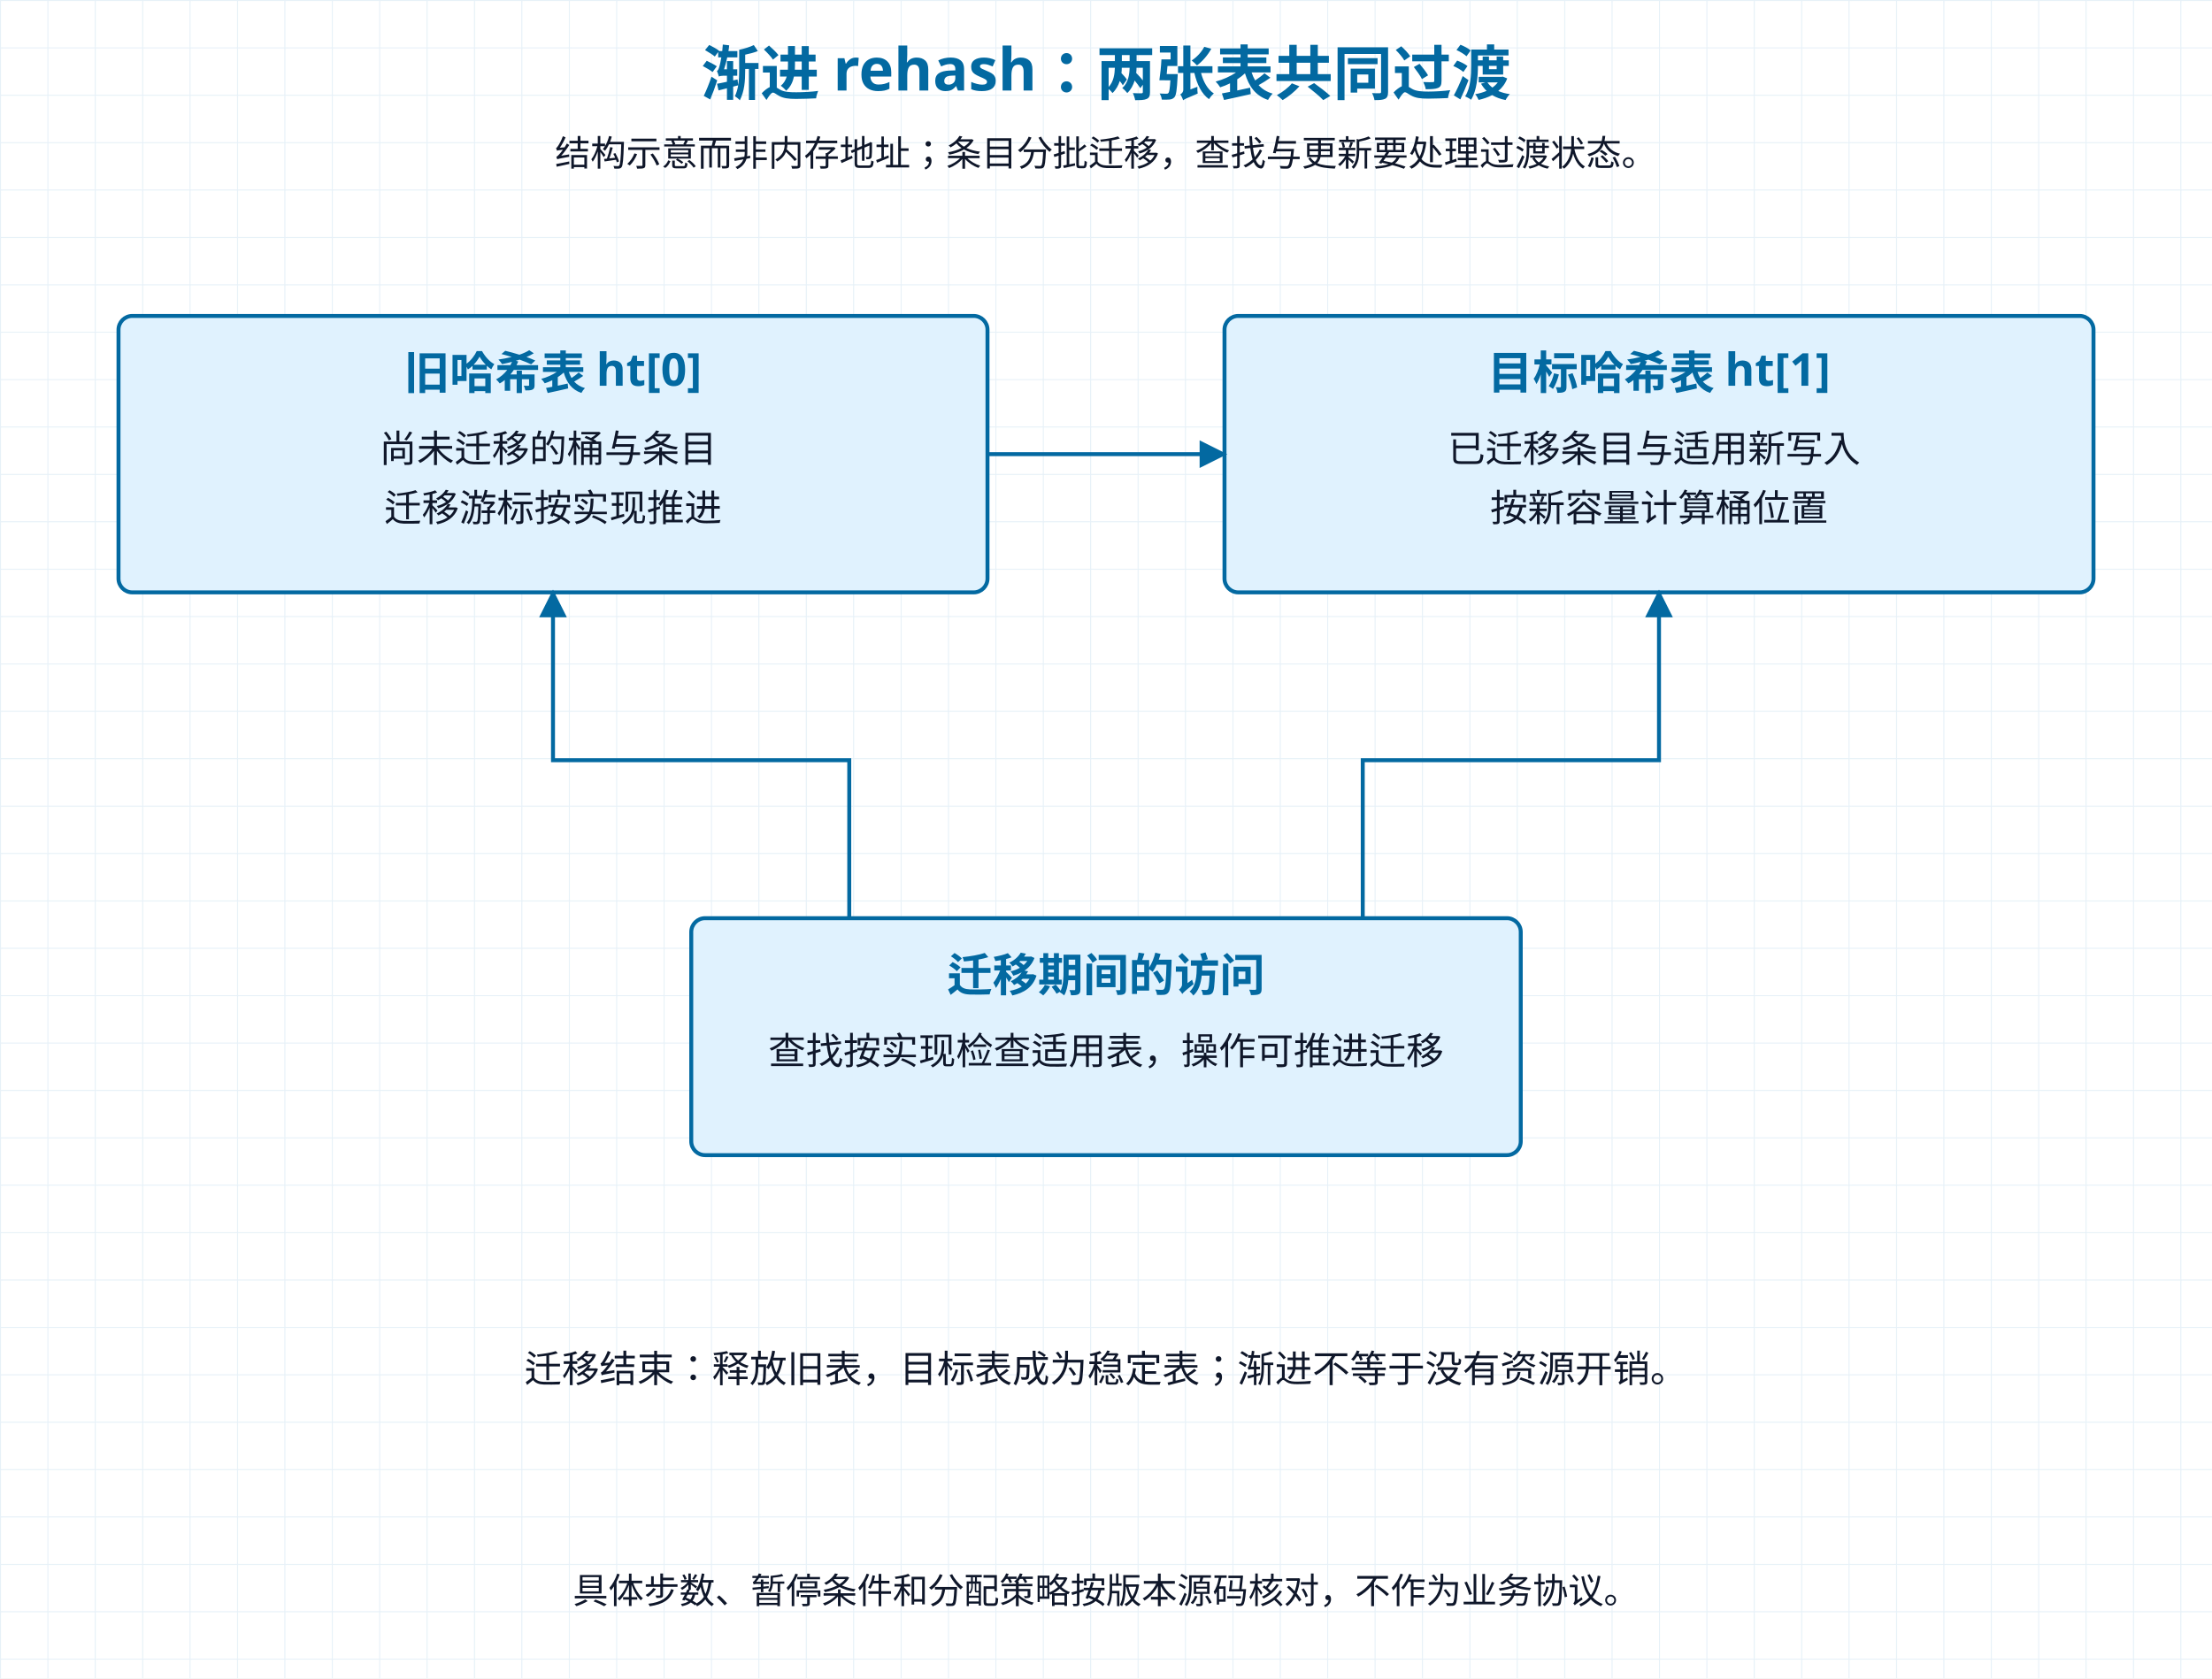
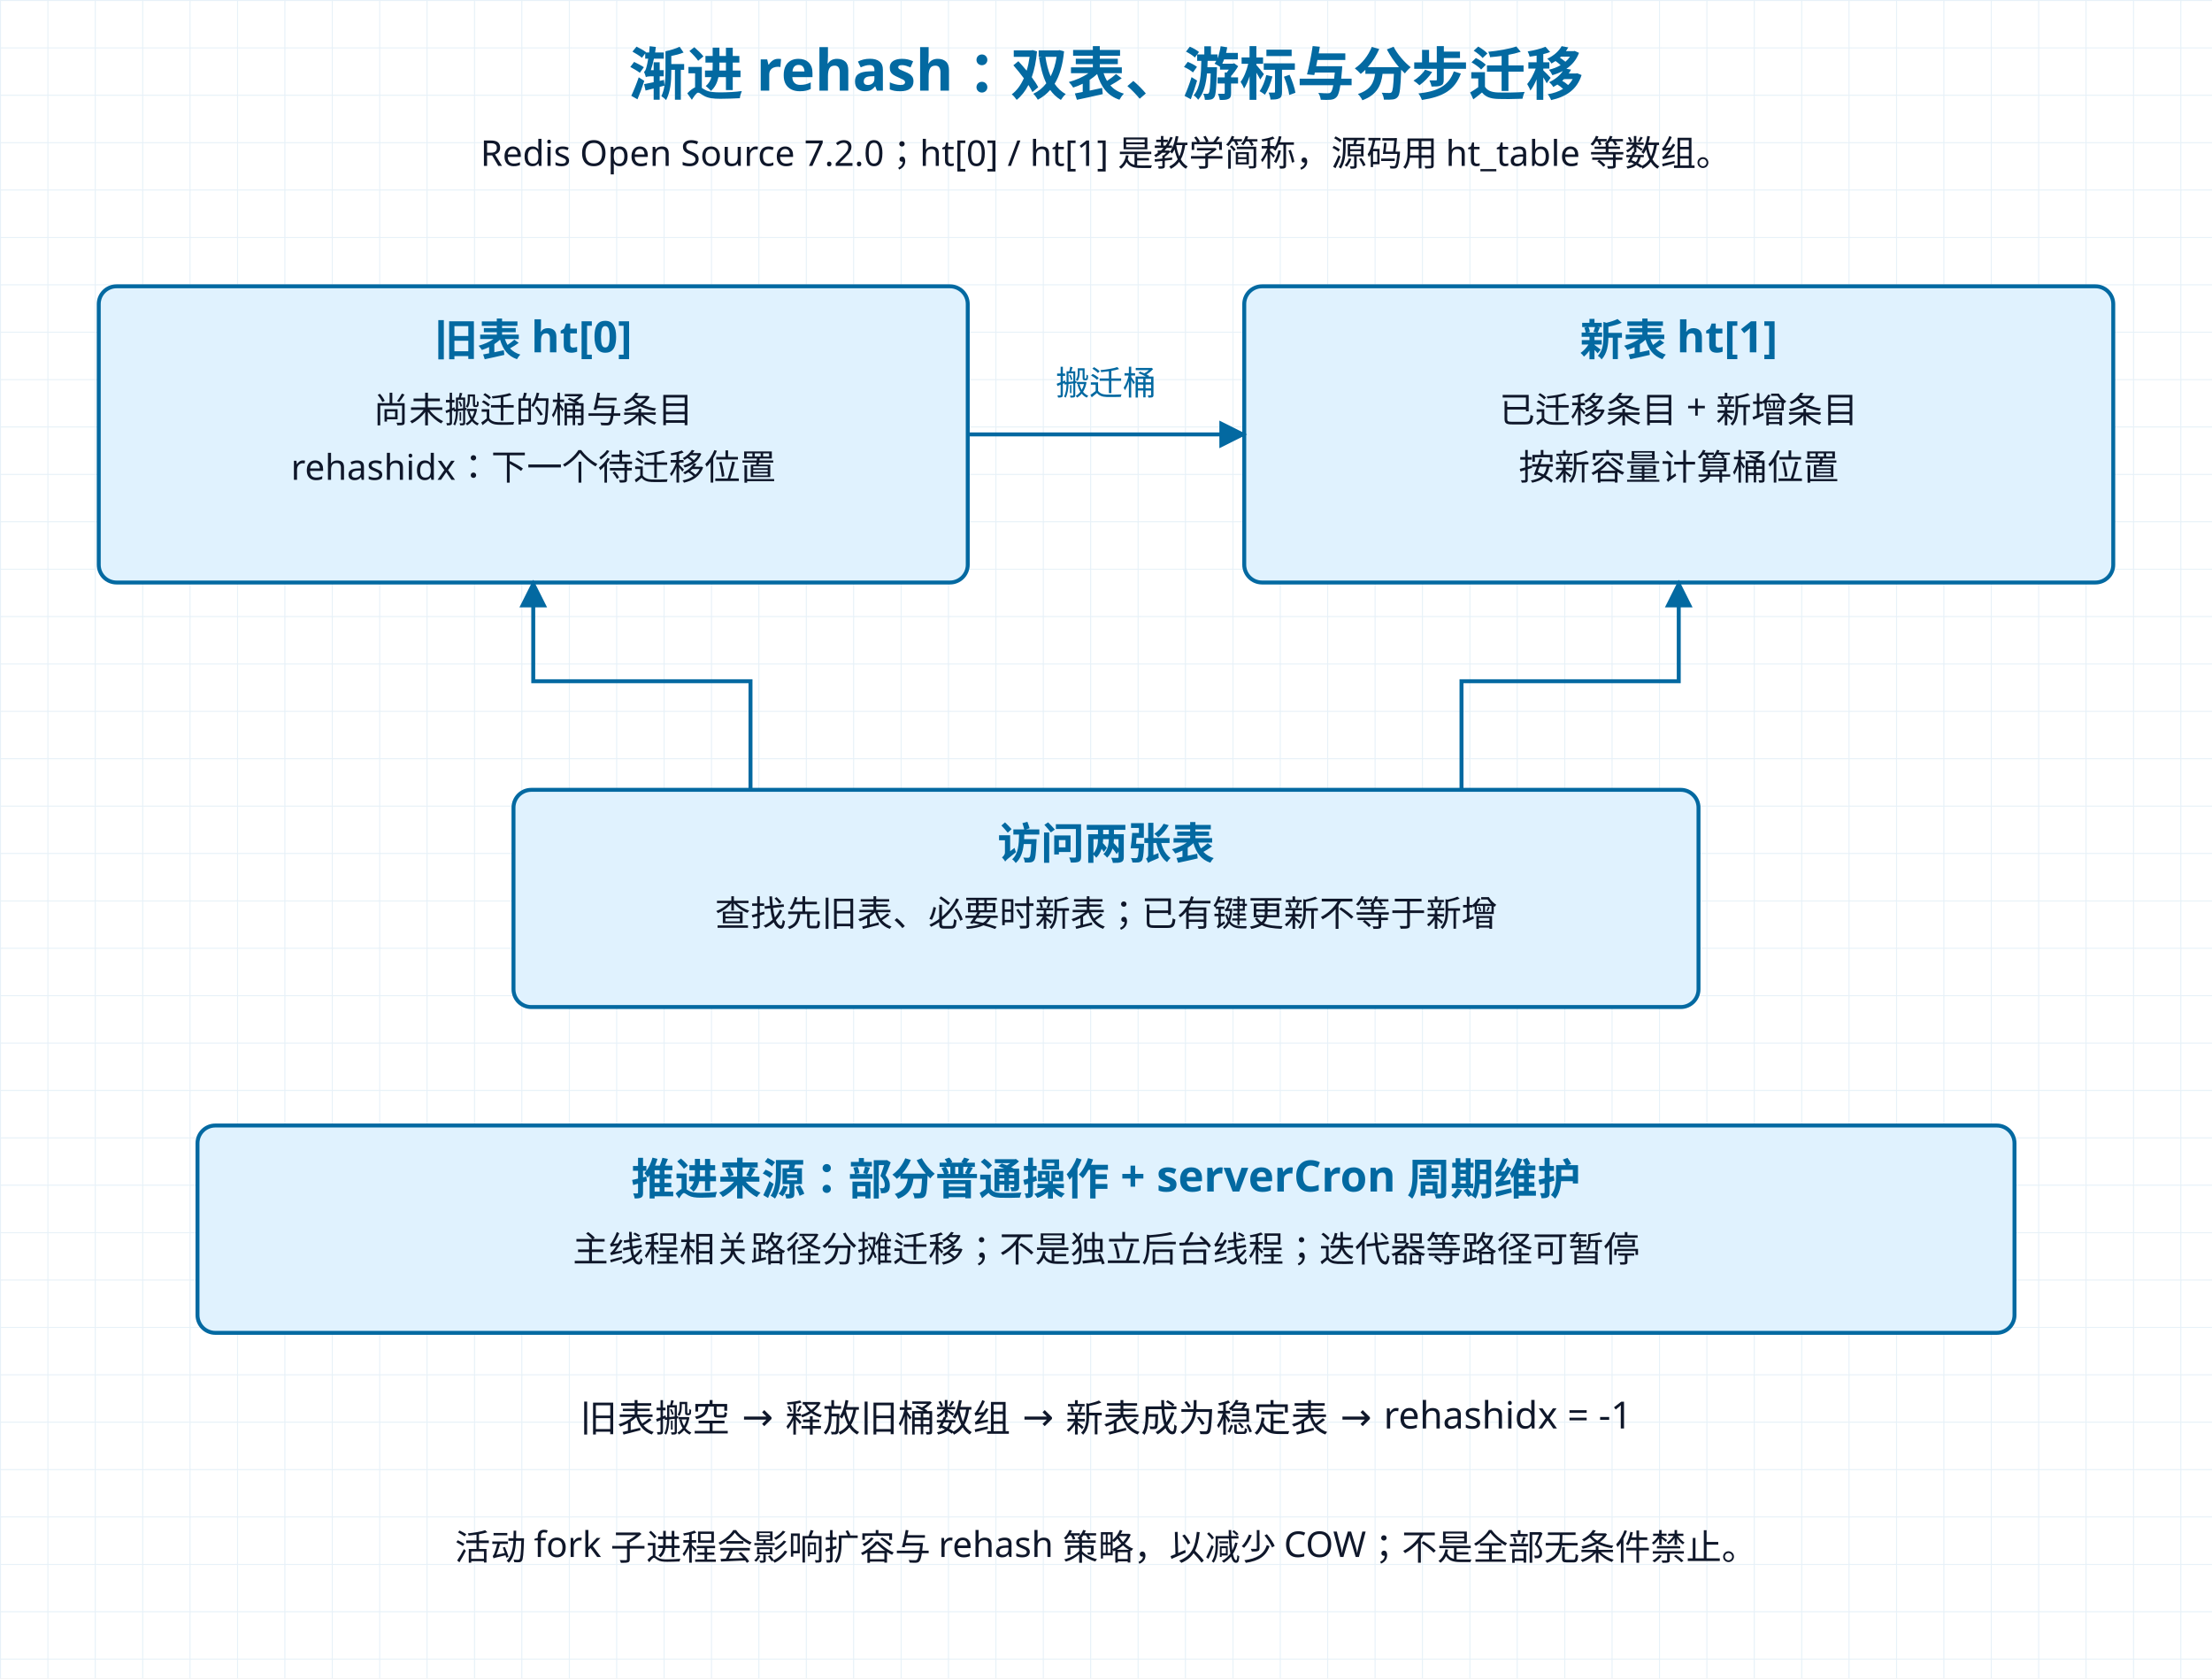
<svg xmlns="http://www.w3.org/2000/svg" width="1120" height="850" viewBox="0 0 1120 850" role="img" aria-labelledby="title desc">
  <defs>
    <pattern id="grid" width="24" height="24" patternUnits="userSpaceOnUse">
-       <path d="M24 0H0V24" fill="none" stroke="#E7F1F8" stroke-width="1" />
+       <path d="M24 0H0V24" fill="none" stroke="#E7F1F8" />
    </pattern>
    <marker id="arrow" viewBox="0 0 10 10" refX="9" refY="5" markerWidth="7" markerHeight="7" orient="auto">
      <path d="M0 0L10 5L0 10Z" fill="#0369A1" />
    </marker>
  </defs>
-   <rect width="100%" height="100%" fill="#FFFFFF" />
+   <rect width="100%" height="100%" fill="white" />
  <rect width="100%" height="100%" fill="url(#grid)" />
  <g font-family="Microsoft YaHei,Segoe UI,sans-serif">
-     <text x="560.0" y="48" text-anchor="middle" fill="#0369A1" font-size="30" font-weight="600">
-       <tspan x="560.0" dy="0">渐进 rehash：两张表共同过渡</tspan>
-     </text>
-     <text x="560.0" y="84" text-anchor="middle" fill="#0F172A" font-size="18" font-weight="400">
-       <tspan x="560.0" dy="0">结构示意而非内存地址；条目分批迁移，查找与更新要处理过渡状态。</tspan>
-     </text>
-     <rect x="60" y="160" width="440" height="140" rx="7" fill="#E0F2FE" stroke="#0369A1" stroke-width="2" />
-     <text x="280.0" y="197" text-anchor="middle" fill="#0369A1" font-size="23" font-weight="600">
-       <tspan x="280.0" dy="0">旧哈希表 ht[0]</tspan>
-     </text>
-     <text x="280.0" y="234" text-anchor="middle" fill="#0F172A" font-size="19" font-weight="400">
-       <tspan x="280.0" dy="0">尚未迁移的桶与条目</tspan>
-       <tspan x="280.0" dy="30">迁移游标按实现推进</tspan>
-     </text>
-     <rect x="620" y="160" width="440" height="140" rx="7" fill="#E0F2FE" stroke="#0369A1" stroke-width="2" />
-     <text x="840.0" y="197" text-anchor="middle" fill="#0369A1" font-size="23" font-weight="600">
-       <tspan x="840.0" dy="0">目标哈希表 ht[1]</tspan>
-     </text>
-     <text x="840.0" y="234" text-anchor="middle" fill="#0F172A" font-size="19" font-weight="400">
-       <tspan x="840.0" dy="0">已迁移条目与适用新写入</tspan>
-       <tspan x="840.0" dy="30">按新容量计算桶位置</tspan>
-     </text>
-     <path d="M500 230 L620 230" fill="none" stroke="#0369A1" stroke-width="2" marker-end="url(#arrow)" />
-     <rect x="350" y="465" width="420" height="120" rx="7" fill="#E0F2FE" stroke="#0369A1" stroke-width="2" />
-     <text x="560.0" y="502" text-anchor="middle" fill="#0369A1" font-size="23" font-weight="600">
-       <tspan x="560.0" dy="0">迁移期间的访问</tspan>
-     </text>
-     <text x="560.0" y="539" text-anchor="middle" fill="#0F172A" font-size="19" font-weight="400">
-       <tspan x="560.0" dy="0">查找按实现检查适用表，操作可推进迁移</tspan>
-     </text>
-     <path d="M430 465 L430 385 L280 385 L280 300" fill="none" stroke="#0369A1" stroke-width="2" marker-end="url(#arrow)" />
-     <path d="M690 465 L690 385 L840 385 L840 300" fill="none" stroke="#0369A1" stroke-width="2" marker-end="url(#arrow)" />
-     <text x="560" y="700" text-anchor="middle" fill="#0F172A" font-size="19" font-weight="400">
-       <tspan x="560" dy="0">迁移结束：释放旧表，目标表成为稳定表；渐进不等于没有资源开销。</tspan>
-     </text>
-     <text x="560.0" y="812" text-anchor="middle" fill="#0F172A" font-size="18" font-weight="400">
-       <tspan x="560.0" dy="0">具体步数、暂停条件和分配策略按版本源码核对，不作为业务协议。</tspan>
-     </text>
+     <text x="560" y="48" text-anchor="middle" fill="#0369A1" font-size="29" font-weight="600" data-max-width="1040">渐进 rehash：双表、游标与分步迁移</text>
+     <text x="560" y="84" text-anchor="middle" fill="#0F172A" font-size="18" data-max-width="1040">Redis Open Source 7.2.0；ht[0] / ht[1] 是教学简称，源码用 ht_table 等数组。</text>
+     <rect x="50" y="145" width="440" height="150" rx="9" fill="#E0F2FE" stroke="#0369A1" stroke-width="2" />
+     <text x="270" y="180" text-anchor="middle" fill="#0369A1" font-size="22" font-weight="600" data-max-width="416">旧表 ht[0]</text>
+     <text x="270" y="214" text-anchor="middle" fill="#0F172A" font-size="18" data-max-width="416">尚未搬迁的桶与条目</text>
+     <text x="270" y="243" text-anchor="middle" fill="#0F172A" font-size="18" data-max-width="416">rehashidx：下一个待迁移位置</text>
+     <rect x="630" y="145" width="440" height="150" rx="9" fill="#E0F2FE" stroke="#0369A1" stroke-width="2" />
+     <text x="850" y="180" text-anchor="middle" fill="#0369A1" font-size="22" font-weight="600" data-max-width="416">新表 ht[1]</text>
+     <text x="850" y="214" text-anchor="middle" fill="#0F172A" font-size="18" data-max-width="416">已迁移条目 + 新增条目</text>
+     <text x="850" y="243" text-anchor="middle" fill="#0F172A" font-size="18" data-max-width="416">按新容量计算桶位置</text>
+     <path d="M490 220 H630" fill="none" stroke="#0369A1" stroke-width="2" marker-end="url(#arrow)" />
+     <text x="560" y="200" text-anchor="middle" fill="#0369A1" font-size="17" data-max-width="120">搬迁桶</text>
+     <rect x="260" y="400" width="600" height="110" rx="9" fill="#E0F2FE" stroke="#0369A1" stroke-width="2" />
+     <text x="560" y="435" text-anchor="middle" fill="#0369A1" font-size="22" font-weight="600" data-max-width="576">访问两张表</text>
+     <text x="560" y="469" text-anchor="middle" fill="#0F172A" font-size="18" data-max-width="576">查找先旧表、必要时新表；已有键更新不等于新增</text>
+     <path d="M380 400 V345 H270 V295" fill="none" stroke="#0369A1" stroke-width="2" marker-end="url(#arrow)" />
+     <path d="M740 400 V345 H850 V295" fill="none" stroke="#0369A1" stroke-width="2" marker-end="url(#arrow)" />
+     <rect x="100" y="570" width="920" height="105" rx="9" fill="#E0F2FE" stroke="#0369A1" stroke-width="2" />
+     <text x="560" y="605" text-anchor="middle" fill="#0369A1" font-size="22" font-weight="600" data-max-width="896">推进来源：部分普通操作 + serverCron 周期维护</text>
+     <text x="560" y="639" text-anchor="middle" fill="#0F172A" font-size="18" data-max-width="896">主线程相关路径分摊迁移；不是独立后台线程；迭代器等路径可暂停</text>
+     <text x="560" y="725" text-anchor="middle" fill="#0F172A" font-size="19" data-max-width="1040">旧表搬空 → 释放旧桶数组 → 新表成为稳定表 → rehashidx = -1</text>
+     <text x="560" y="790" text-anchor="middle" fill="#0F172A" font-size="18" data-max-width="1040">活动 fork 子进程会影响扩容与 rehash 策略，以减少 COW；不是全部无条件禁止。</text>
  </g>
</svg>
